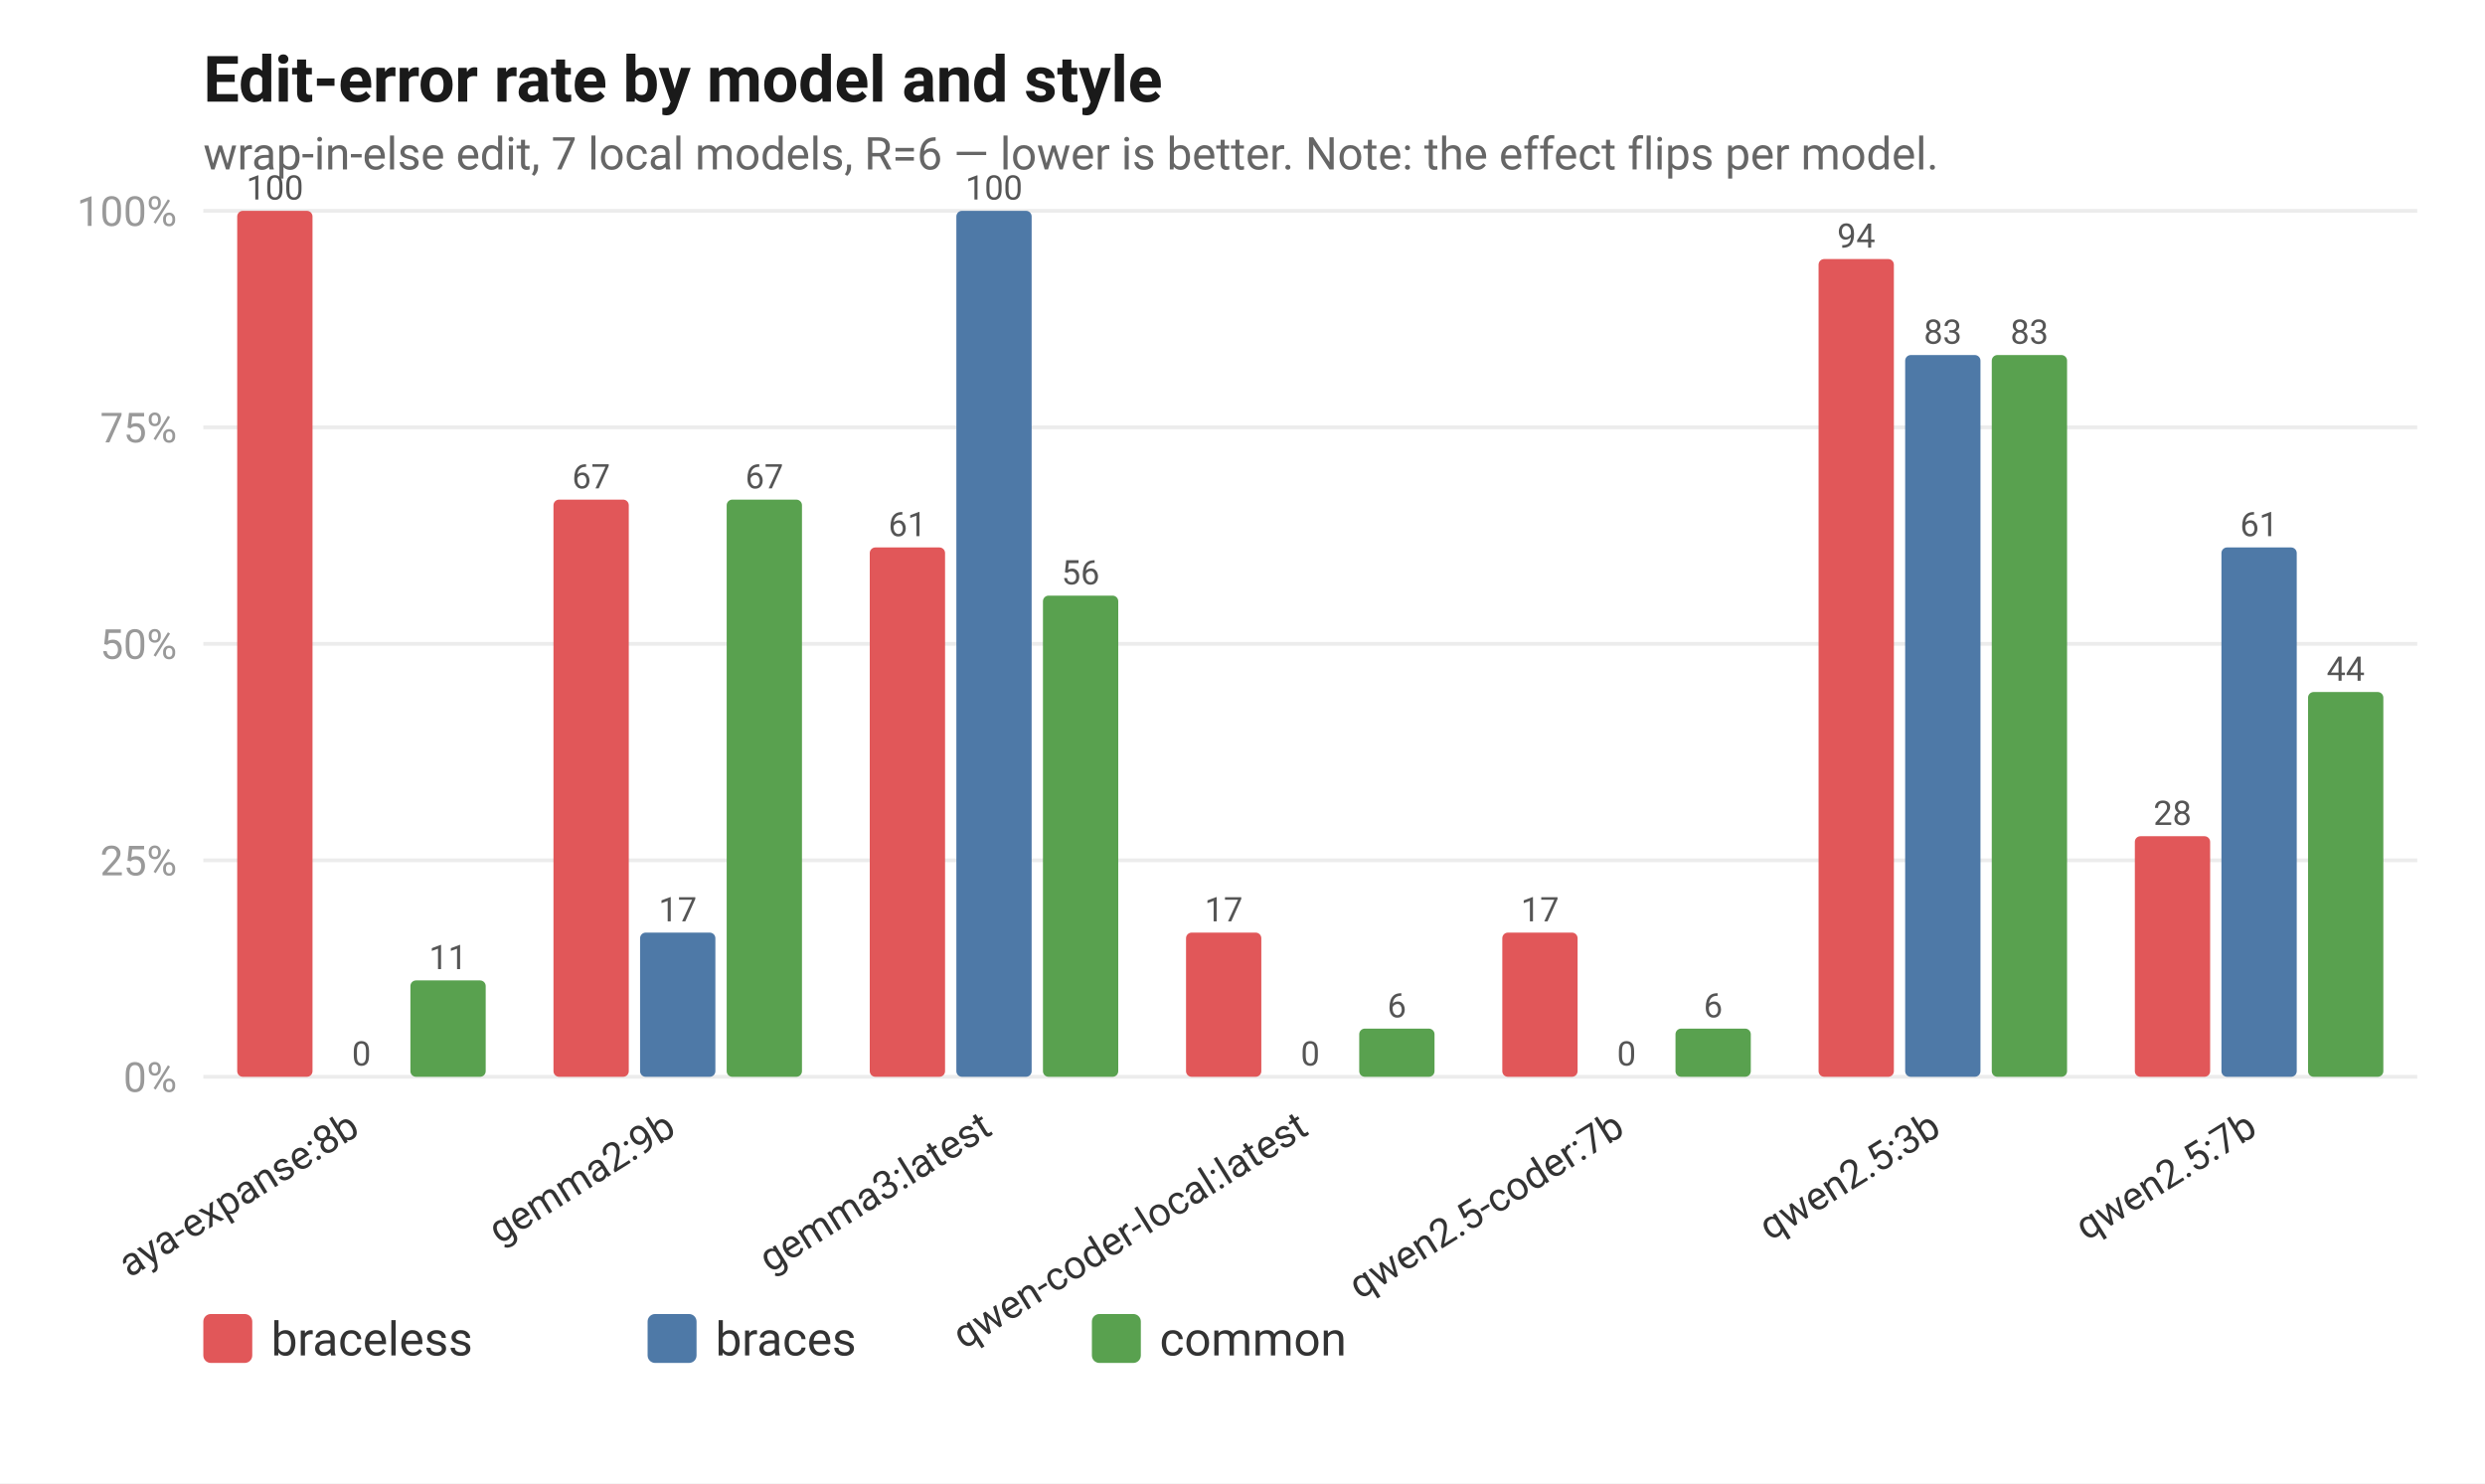
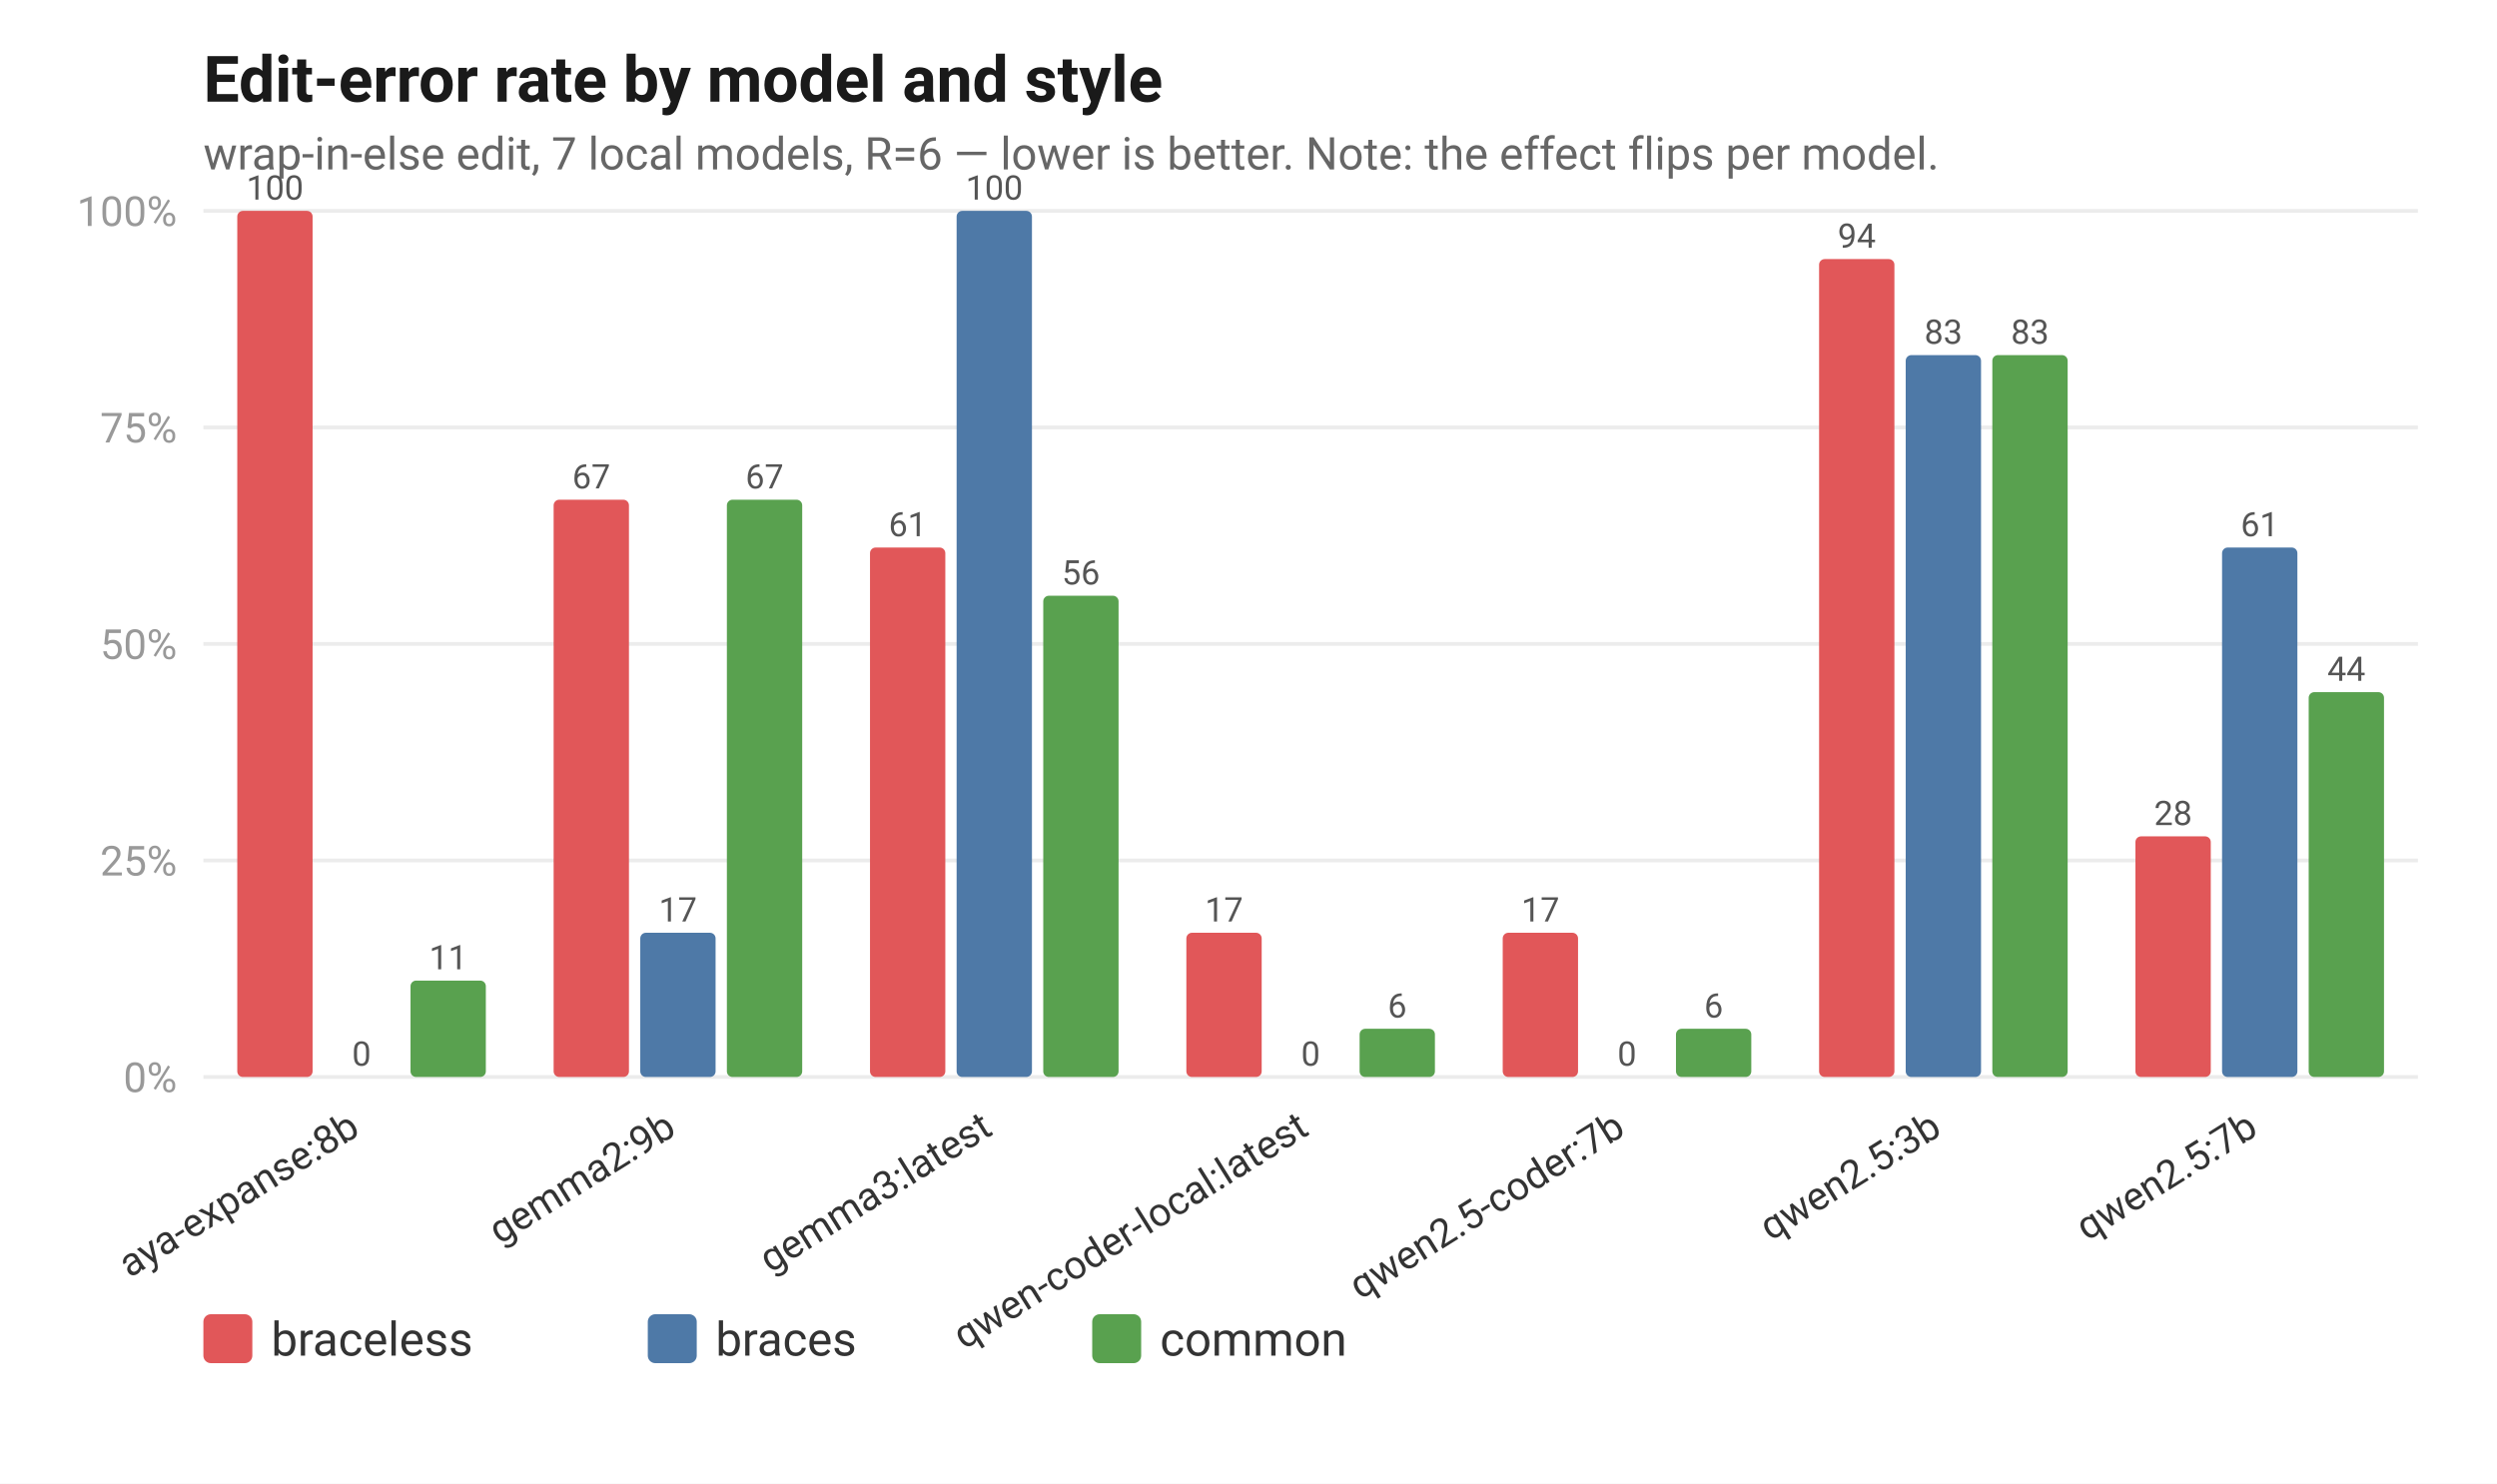
- <svg xmlns="http://www.w3.org/2000/svg" viewBox="0 0 660 394" width="660" height="394" font-family="-apple-system,Segoe UI,Roboto,Helvetica,sans-serif">
-   <rect width="660" height="394" fill="white" />
+ <svg xmlns="http://www.w3.org/2000/svg" viewBox="0 0 663 394" width="663" height="394" font-family="-apple-system,Segoe UI,Roboto,Helvetica,sans-serif">
+   <rect width="663" height="394" fill="white" />
  <text x="54" y="27" font-size="17" font-weight="700" fill="#1a1a1a">Edit-error rate by model and style</text>
  <text x="54" y="45" font-size="12" fill="#666">wrap-in-else edit, 7 local models, R=6 — lower is better. Note: the effect flips per model.</text>
  <line x1="54" y1="286.0" x2="642" y2="286.0" stroke="#ececec" stroke-width="1" />
  <text x="47" y="290.0" font-size="11" fill="#999" text-anchor="end">0%</text>
  <line x1="54" y1="228.5" x2="642" y2="228.5" stroke="#ececec" stroke-width="1" />
  <text x="47" y="232.5" font-size="11" fill="#999" text-anchor="end">25%</text>
  <line x1="54" y1="171.0" x2="642" y2="171.0" stroke="#ececec" stroke-width="1" />
  <text x="47" y="175.0" font-size="11" fill="#999" text-anchor="end">50%</text>
  <line x1="54" y1="113.5" x2="642" y2="113.5" stroke="#ececec" stroke-width="1" />
  <text x="47" y="117.5" font-size="11" fill="#999" text-anchor="end">75%</text>
  <line x1="54" y1="56.0" x2="642" y2="56.0" stroke="#ececec" stroke-width="1" />
  <text x="47" y="60.0" font-size="11" fill="#999" text-anchor="end">100%</text>
  <rect x="63.0" y="56.0" width="20.0" height="230.0" fill="#e15759" rx="1.5" />
  <text x="73.0" y="53.0" font-size="9" fill="#555" text-anchor="middle">100</text>
  <rect x="86.0" y="286.0" width="20.0" height="0.0" fill="#4e79a7" rx="1.5" />
  <text x="96.0" y="283.0" font-size="9" fill="#555" text-anchor="middle">0</text>
  <rect x="109.0" y="260.4" width="20.0" height="25.6" fill="#59a14f" rx="1.5" />
  <text x="119.0" y="257.4" font-size="9" fill="#555" text-anchor="middle">11</text>
  <text x="96.0" y="301" font-size="10.5" fill="#333" text-anchor="end" transform="rotate(-32 96.0 301)">aya-expanse:8b</text>
  <rect x="147.0" y="132.7" width="20.0" height="153.3" fill="#e15759" rx="1.5" />
  <text x="157.0" y="129.7" font-size="9" fill="#555" text-anchor="middle">67</text>
  <rect x="170.0" y="247.7" width="20.0" height="38.3" fill="#4e79a7" rx="1.5" />
  <text x="180.0" y="244.7" font-size="9" fill="#555" text-anchor="middle">17</text>
  <rect x="193.0" y="132.7" width="20.0" height="153.3" fill="#59a14f" rx="1.5" />
  <text x="203.0" y="129.7" font-size="9" fill="#555" text-anchor="middle">67</text>
  <text x="180.0" y="301" font-size="10.5" fill="#333" text-anchor="end" transform="rotate(-32 180.0 301)">gemma2:9b</text>
  <rect x="231.0" y="145.4" width="20.0" height="140.6" fill="#e15759" rx="1.5" />
  <text x="241.0" y="142.4" font-size="9" fill="#555" text-anchor="middle">61</text>
  <rect x="254.0" y="56.0" width="20.0" height="230.0" fill="#4e79a7" rx="1.5" />
  <text x="264.0" y="53.0" font-size="9" fill="#555" text-anchor="middle">100</text>
  <rect x="277.0" y="158.2" width="20.0" height="127.8" fill="#59a14f" rx="1.5" />
  <text x="287.0" y="155.2" font-size="9" fill="#555" text-anchor="middle">56</text>
  <text x="264.0" y="301" font-size="10.5" fill="#333" text-anchor="end" transform="rotate(-32 264.0 301)">gemma3:latest</text>
  <rect x="315.0" y="247.7" width="20.0" height="38.3" fill="#e15759" rx="1.5" />
  <text x="325.0" y="244.7" font-size="9" fill="#555" text-anchor="middle">17</text>
  <rect x="338.0" y="286.0" width="20.0" height="0.0" fill="#4e79a7" rx="1.5" />
  <text x="348.0" y="283.0" font-size="9" fill="#555" text-anchor="middle">0</text>
  <rect x="361.0" y="273.2" width="20.0" height="12.8" fill="#59a14f" rx="1.5" />
  <text x="371.0" y="270.2" font-size="9" fill="#555" text-anchor="middle">6</text>
  <text x="348.0" y="301" font-size="10.5" fill="#333" text-anchor="end" transform="rotate(-32 348.0 301)">qwen-coder-local:latest</text>
  <rect x="399.0" y="247.7" width="20.0" height="38.3" fill="#e15759" rx="1.5" />
  <text x="409.0" y="244.7" font-size="9" fill="#555" text-anchor="middle">17</text>
  <rect x="422.0" y="286.0" width="20.0" height="0.0" fill="#4e79a7" rx="1.5" />
  <text x="432.0" y="283.0" font-size="9" fill="#555" text-anchor="middle">0</text>
  <rect x="445.0" y="273.2" width="20.0" height="12.8" fill="#59a14f" rx="1.5" />
  <text x="455.0" y="270.2" font-size="9" fill="#555" text-anchor="middle">6</text>
  <text x="432.0" y="301" font-size="10.5" fill="#333" text-anchor="end" transform="rotate(-32 432.0 301)">qwen2.5-coder:7b</text>
  <rect x="483.0" y="68.8" width="20.0" height="217.2" fill="#e15759" rx="1.5" />
  <text x="493.0" y="65.8" font-size="9" fill="#555" text-anchor="middle">94</text>
  <rect x="506.0" y="94.3" width="20.0" height="191.7" fill="#4e79a7" rx="1.5" />
  <text x="516.0" y="91.3" font-size="9" fill="#555" text-anchor="middle">83</text>
  <rect x="529.0" y="94.3" width="20.0" height="191.7" fill="#59a14f" rx="1.5" />
  <text x="539.0" y="91.3" font-size="9" fill="#555" text-anchor="middle">83</text>
  <text x="516.0" y="301" font-size="10.5" fill="#333" text-anchor="end" transform="rotate(-32 516.0 301)">qwen2.5:3b</text>
  <rect x="567.0" y="222.1" width="20.0" height="63.9" fill="#e15759" rx="1.5" />
  <text x="577.0" y="219.1" font-size="9" fill="#555" text-anchor="middle">28</text>
  <rect x="590.0" y="145.4" width="20.0" height="140.6" fill="#4e79a7" rx="1.5" />
  <text x="600.0" y="142.4" font-size="9" fill="#555" text-anchor="middle">61</text>
  <rect x="613.0" y="183.8" width="20.0" height="102.2" fill="#59a14f" rx="1.5" />
  <text x="623.0" y="180.8" font-size="9" fill="#555" text-anchor="middle">44</text>
  <text x="600.0" y="301" font-size="10.5" fill="#333" text-anchor="end" transform="rotate(-32 600.0 301)">qwen2.5:7b</text>
  <rect x="54" y="349" width="13" height="13" fill="#e15759" rx="2" />
  <text x="72" y="360" font-size="12.5" fill="#333">braceless</text>
  <rect x="172" y="349" width="13" height="13" fill="#4e79a7" rx="2" />
  <text x="190" y="360" font-size="12.5" fill="#333">braces</text>
  <rect x="290" y="349" width="13" height="13" fill="#59a14f" rx="2" />
  <text x="308" y="360" font-size="12.5" fill="#333">common</text>
</svg>
